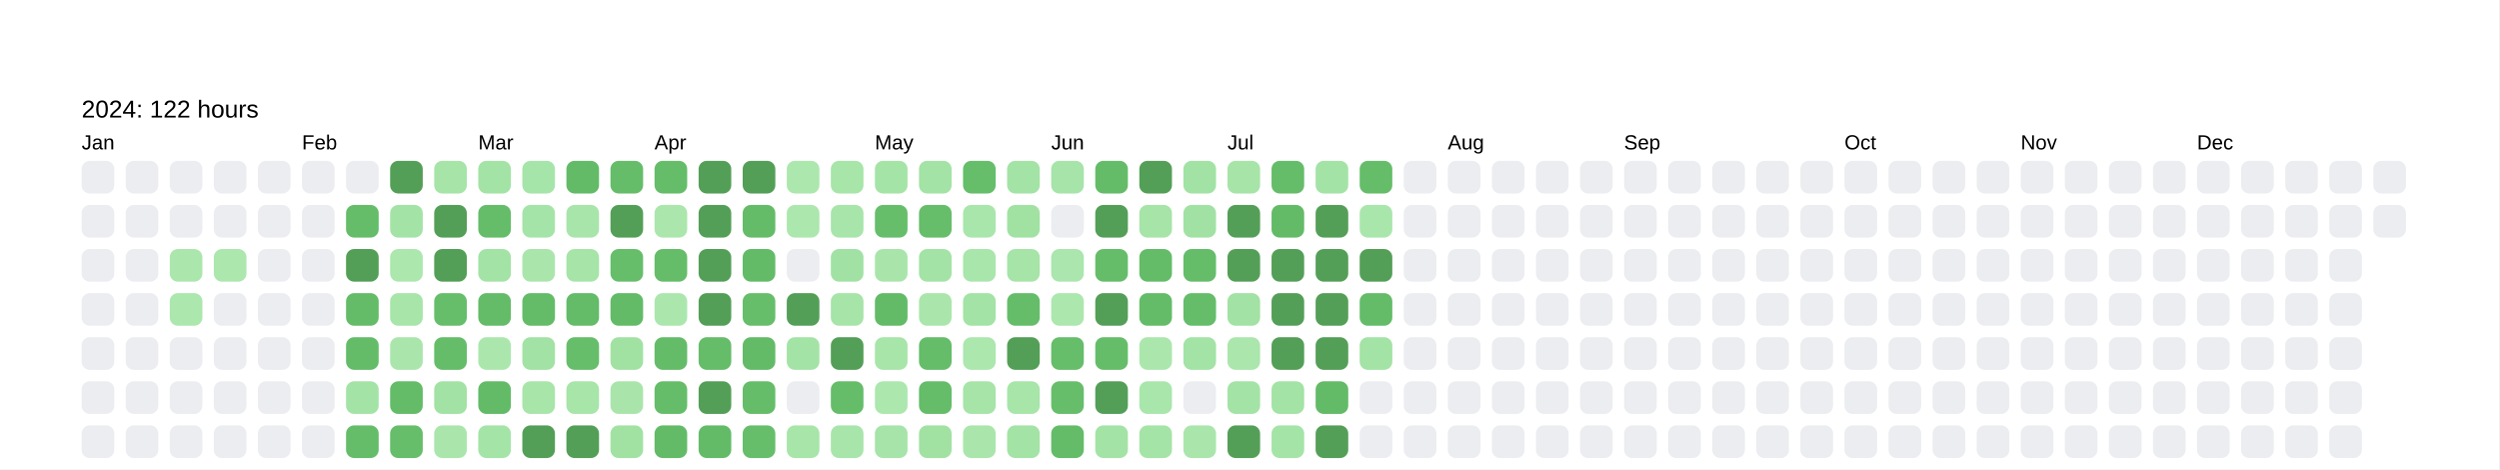
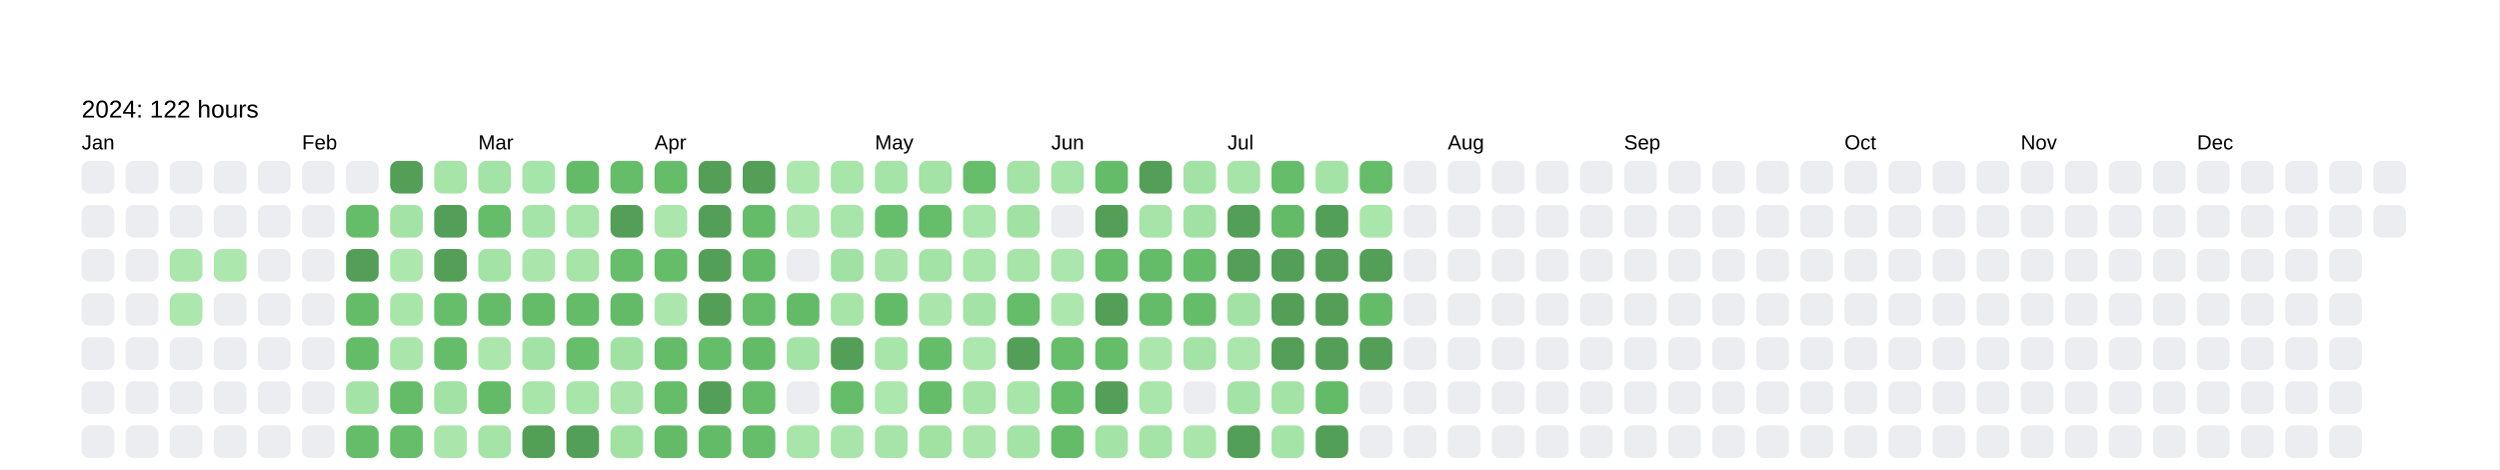
<svg xmlns="http://www.w3.org/2000/svg" baseProfile="full" height="57.5mm" version="1.1" viewBox="0,0,306.2,57.5" width="306.2mm">
  <defs />
  <rect fill="#FFFFFF" height="57.5" width="306.2" x="0" y="0" />
  <text fill="#000000" style="font-size:6px; font-family:Arial; font-weight:bold;" x="10" y="10" />
  <text fill="#000000" style="font-size:3px; font-family:Arial;" x="10" y="14.4">2024: 122 hours</text>
  <text fill="#000000" style="font-size:2.5px; font-family:Arial" x="10" y="18.3">Jan</text>
  <rect fill="#EBEDF0" height="4" rx="1" ry="1" width="4" x="10" y="19.7" />
  <rect fill="#EBEDF0" height="4" rx="1" ry="1" width="4" x="10" y="25.1" />
  <rect fill="#EBEDF0" height="4" rx="1" ry="1" width="4" x="10" y="30.5" />
  <rect fill="#EBEDF0" height="4" rx="1" ry="1" width="4" x="10" y="35.9" />
  <rect fill="#EBEDF0" height="4" rx="1" ry="1" width="4" x="10" y="41.3" />
  <rect fill="#EBEDF0" height="4" rx="1" ry="1" width="4" x="10" y="46.7" />
  <rect fill="#EBEDF0" height="4" rx="1" ry="1" width="4" x="10" y="52.1" />
  <rect fill="#EBEDF0" height="4" rx="1" ry="1" width="4" x="15.4" y="19.7" />
  <rect fill="#EBEDF0" height="4" rx="1" ry="1" width="4" x="15.4" y="25.1" />
  <rect fill="#EBEDF0" height="4" rx="1" ry="1" width="4" x="15.4" y="30.5" />
  <rect fill="#EBEDF0" height="4" rx="1" ry="1" width="4" x="15.4" y="35.9" />
  <rect fill="#EBEDF0" height="4" rx="1" ry="1" width="4" x="15.4" y="41.3" />
  <rect fill="#EBEDF0" height="4" rx="1" ry="1" width="4" x="15.4" y="46.7" />
  <rect fill="#EBEDF0" height="4" rx="1" ry="1" width="4" x="15.4" y="52.1" />
  <rect fill="#EBEDF0" height="4" rx="1" ry="1" width="4" x="20.8" y="19.7" />
  <rect fill="#EBEDF0" height="4" rx="1" ry="1" width="4" x="20.8" y="25.1" />
  <rect fill="#abe7ad" height="4" rx="1" ry="1" width="4" x="20.8" y="30.5" />
  <rect fill="#ace7ae" height="4" rx="1" ry="1" width="4" x="20.8" y="35.9" />
  <rect fill="#EBEDF0" height="4" rx="1" ry="1" width="4" x="20.8" y="41.3" />
  <rect fill="#EBEDF0" height="4" rx="1" ry="1" width="4" x="20.8" y="46.7" />
  <rect fill="#EBEDF0" height="4" rx="1" ry="1" width="4" x="20.8" y="52.1" />
  <rect fill="#EBEDF0" height="4" rx="1" ry="1" width="4" x="26.2" y="19.7" />
  <rect fill="#EBEDF0" height="4" rx="1" ry="1" width="4" x="26.2" y="25.1" />
  <rect fill="#ace7ae" height="4" rx="1" ry="1" width="4" x="26.2" y="30.5" />
  <rect fill="#EBEDF0" height="4" rx="1" ry="1" width="4" x="26.2" y="35.9" />
  <rect fill="#EBEDF0" height="4" rx="1" ry="1" width="4" x="26.2" y="41.3" />
  <rect fill="#EBEDF0" height="4" rx="1" ry="1" width="4" x="26.2" y="46.7" />
  <rect fill="#EBEDF0" height="4" rx="1" ry="1" width="4" x="26.2" y="52.1" />
  <rect fill="#EBEDF0" height="4" rx="1" ry="1" width="4" x="31.6" y="19.7" />
  <rect fill="#EBEDF0" height="4" rx="1" ry="1" width="4" x="31.6" y="25.1" />
  <rect fill="#EBEDF0" height="4" rx="1" ry="1" width="4" x="31.6" y="30.5" />
  <rect fill="#EBEDF0" height="4" rx="1" ry="1" width="4" x="31.6" y="35.9" />
  <rect fill="#EBEDF0" height="4" rx="1" ry="1" width="4" x="31.6" y="41.3" />
  <rect fill="#EBEDF0" height="4" rx="1" ry="1" width="4" x="31.6" y="46.7" />
  <rect fill="#EBEDF0" height="4" rx="1" ry="1" width="4" x="31.6" y="52.1" />
  <text fill="#000000" style="font-size:2.5px; font-family:Arial" x="37.0" y="18.3">Feb</text>
  <rect fill="#EBEDF0" height="4" rx="1" ry="1" width="4" x="37.0" y="19.7" />
  <rect fill="#EBEDF0" height="4" rx="1" ry="1" width="4" x="37.0" y="25.1" />
  <rect fill="#EBEDF0" height="4" rx="1" ry="1" width="4" x="37.0" y="30.5" />
  <rect fill="#EBEDF0" height="4" rx="1" ry="1" width="4" x="37.0" y="35.9" />
  <rect fill="#EBEDF0" height="4" rx="1" ry="1" width="4" x="37.0" y="41.3" />
  <rect fill="#EBEDF0" height="4" rx="1" ry="1" width="4" x="37.0" y="46.7" />
  <rect fill="#EBEDF0" height="4" rx="1" ry="1" width="4" x="37.0" y="52.1" />
  <rect fill="#EBEDF0" height="4" rx="1" ry="1" width="4" x="42.4" y="19.7" />
  <rect fill="#65bc69" height="4" rx="1" ry="1" width="4" x="42.4" y="25.1" />
  <rect fill="#549F57" height="4" rx="1" ry="1" width="4" x="42.4" y="30.5" />
  <rect fill="#64bc68" height="4" rx="1" ry="1" width="4" x="42.4" y="35.9" />
  <rect fill="#64bc69" height="4" rx="1" ry="1" width="4" x="42.4" y="41.3" />
  <rect fill="#a4e3a6" height="4" rx="1" ry="1" width="4" x="42.4" y="46.7" />
  <rect fill="#65bd6a" height="4" rx="1" ry="1" width="4" x="42.4" y="52.1" />
  <rect fill="#549F57" height="4" rx="1" ry="1" width="4" x="47.8" y="19.7" />
  <rect fill="#a4e3a6" height="4" rx="1" ry="1" width="4" x="47.8" y="25.1" />
  <rect fill="#ace7ae" height="4" rx="1" ry="1" width="4" x="47.8" y="30.5" />
  <rect fill="#a7e5a9" height="4" rx="1" ry="1" width="4" x="47.8" y="35.9" />
  <rect fill="#aae6ac" height="4" rx="1" ry="1" width="4" x="47.8" y="41.3" />
  <rect fill="#64bc69" height="4" rx="1" ry="1" width="4" x="47.8" y="46.7" />
  <rect fill="#66bd6a" height="4" rx="1" ry="1" width="4" x="47.8" y="52.1" />
  <rect fill="#a6e4a8" height="4" rx="1" ry="1" width="4" x="53.2" y="19.7" />
  <rect fill="#549F57" height="4" rx="1" ry="1" width="4" x="53.2" y="25.1" />
  <rect fill="#549F57" height="4" rx="1" ry="1" width="4" x="53.2" y="30.5" />
  <rect fill="#66be6b" height="4" rx="1" ry="1" width="4" x="53.2" y="35.9" />
  <rect fill="#65bd6a" height="4" rx="1" ry="1" width="4" x="53.2" y="41.3" />
  <rect fill="#a2e2a4" height="4" rx="1" ry="1" width="4" x="53.2" y="46.7" />
  <rect fill="#aae6ac" height="4" rx="1" ry="1" width="4" x="53.2" y="52.1" />
  <text fill="#000000" style="font-size:2.5px; font-family:Arial" x="58.6" y="18.3">Mar</text>
  <rect fill="#a3e3a5" height="4" rx="1" ry="1" width="4" x="58.6" y="19.7" />
  <rect fill="#65bd6a" height="4" rx="1" ry="1" width="4" x="58.6" y="25.1" />
  <rect fill="#a3e3a5" height="4" rx="1" ry="1" width="4" x="58.6" y="30.5" />
  <rect fill="#64bc69" height="4" rx="1" ry="1" width="4" x="58.6" y="35.9" />
  <rect fill="#abe7ad" height="4" rx="1" ry="1" width="4" x="58.6" y="41.3" />
  <rect fill="#63bb68" height="4" rx="1" ry="1" width="4" x="58.6" y="46.7" />
  <rect fill="#a5e4a7" height="4" rx="1" ry="1" width="4" x="58.6" y="52.1" />
  <rect fill="#a6e5a9" height="4" rx="1" ry="1" width="4" x="64" y="19.7" />
  <rect fill="#a5e4a8" height="4" rx="1" ry="1" width="4" x="64" y="25.1" />
  <rect fill="#aae6ac" height="4" rx="1" ry="1" width="4" x="64" y="30.5" />
  <rect fill="#64bc68" height="4" rx="1" ry="1" width="4" x="64" y="35.9" />
  <rect fill="#a2e2a4" height="4" rx="1" ry="1" width="4" x="64" y="41.3" />
  <rect fill="#a7e5a9" height="4" rx="1" ry="1" width="4" x="64" y="46.7" />
  <rect fill="#549F57" height="4" rx="1" ry="1" width="4" x="64" y="52.1" />
  <rect fill="#63bb68" height="4" rx="1" ry="1" width="4" x="69.4" y="19.7" />
  <rect fill="#a8e5aa" height="4" rx="1" ry="1" width="4" x="69.4" y="25.1" />
  <rect fill="#a6e4a8" height="4" rx="1" ry="1" width="4" x="69.4" y="30.5" />
  <rect fill="#64bb68" height="4" rx="1" ry="1" width="4" x="69.4" y="35.9" />
  <rect fill="#66be6a" height="4" rx="1" ry="1" width="4" x="69.4" y="41.3" />
  <rect fill="#a7e5a9" height="4" rx="1" ry="1" width="4" x="69.4" y="46.7" />
  <rect fill="#549F57" height="4" rx="1" ry="1" width="4" x="69.4" y="52.1" />
  <rect fill="#65bd6a" height="4" rx="1" ry="1" width="4" x="74.8" y="19.7" />
  <rect fill="#549F57" height="4" rx="1" ry="1" width="4" x="74.8" y="25.1" />
  <rect fill="#66be6b" height="4" rx="1" ry="1" width="4" x="74.8" y="30.5" />
  <rect fill="#63bb68" height="4" rx="1" ry="1" width="4" x="74.8" y="35.9" />
  <rect fill="#a1e2a3" height="4" rx="1" ry="1" width="4" x="74.8" y="41.3" />
  <rect fill="#a9e5ab" height="4" rx="1" ry="1" width="4" x="74.8" y="46.7" />
  <rect fill="#a1e2a3" height="4" rx="1" ry="1" width="4" x="74.8" y="52.1" />
  <text fill="#000000" style="font-size:2.5px; font-family:Arial" x="80.2" y="18.3">Apr</text>
  <rect fill="#65bd6a" height="4" rx="1" ry="1" width="4" x="80.2" y="19.7" />
  <rect fill="#abe6ad" height="4" rx="1" ry="1" width="4" x="80.2" y="25.1" />
  <rect fill="#65bd69" height="4" rx="1" ry="1" width="4" x="80.2" y="30.5" />
  <rect fill="#abe7ad" height="4" rx="1" ry="1" width="4" x="80.2" y="35.9" />
  <rect fill="#64bc69" height="4" rx="1" ry="1" width="4" x="80.2" y="41.3" />
  <rect fill="#65bd6a" height="4" rx="1" ry="1" width="4" x="80.2" y="46.7" />
  <rect fill="#63bb68" height="4" rx="1" ry="1" width="4" x="80.2" y="52.1" />
  <rect fill="#549F57" height="4" rx="1" ry="1" width="4" x="85.6" y="19.7" />
  <rect fill="#549F57" height="4" rx="1" ry="1" width="4" x="85.6" y="25.1" />
  <rect fill="#549F57" height="4" rx="1" ry="1" width="4" x="85.6" y="30.5" />
  <rect fill="#549F57" height="4" rx="1" ry="1" width="4" x="85.6" y="35.9" />
  <rect fill="#65bc69" height="4" rx="1" ry="1" width="4" x="85.6" y="41.3" />
  <rect fill="#549F57" height="4" rx="1" ry="1" width="4" x="85.6" y="46.7" />
  <rect fill="#63bb68" height="4" rx="1" ry="1" width="4" x="85.6" y="52.1" />
  <rect fill="#549F57" height="4" rx="1" ry="1" width="4" x="91" y="19.7" />
  <rect fill="#64bc69" height="4" rx="1" ry="1" width="4" x="91" y="25.1" />
  <rect fill="#63bb68" height="4" rx="1" ry="1" width="4" x="91" y="30.5" />
  <rect fill="#66be6a" height="4" rx="1" ry="1" width="4" x="91" y="35.9" />
  <rect fill="#63bb68" height="4" rx="1" ry="1" width="4" x="91" y="41.3" />
  <rect fill="#65bd6a" height="4" rx="1" ry="1" width="4" x="91" y="46.7" />
  <rect fill="#66be6b" height="4" rx="1" ry="1" width="4" x="91" y="52.1" />
  <rect fill="#ace7ae" height="4" rx="1" ry="1" width="4" x="96.4" y="19.7" />
  <rect fill="#ace7ae" height="4" rx="1" ry="1" width="4" x="96.4" y="25.1" />
  <rect fill="#EBEDF0" height="4" rx="1" ry="1" width="4" x="96.4" y="30.5" />
-   <rect fill="#549F57" height="4" rx="1" ry="1" width="4" x="96.4" y="35.9" />
+   <rect fill="#63bb68" height="4" rx="1" ry="1" width="4" x="96.4" y="35.9" />
  <rect fill="#a4e3a6" height="4" rx="1" ry="1" width="4" x="96.4" y="41.3" />
  <rect fill="#EBEDF0" height="4" rx="1" ry="1" width="4" x="96.4" y="46.7" />
  <rect fill="#a7e5a9" height="4" rx="1" ry="1" width="4" x="96.4" y="52.1" />
  <rect fill="#a7e5a9" height="4" rx="1" ry="1" width="4" x="101.8" y="19.7" />
  <rect fill="#a7e5aa" height="4" rx="1" ry="1" width="4" x="101.8" y="25.1" />
  <rect fill="#a1e2a4" height="4" rx="1" ry="1" width="4" x="101.8" y="30.5" />
  <rect fill="#a6e4a8" height="4" rx="1" ry="1" width="4" x="101.8" y="35.9" />
  <rect fill="#549F57" height="4" rx="1" ry="1" width="4" x="101.8" y="41.3" />
  <rect fill="#65bd6a" height="4" rx="1" ry="1" width="4" x="101.8" y="46.7" />
  <rect fill="#a8e5aa" height="4" rx="1" ry="1" width="4" x="101.8" y="52.1" />
  <text fill="#000000" style="font-size:2.5px; font-family:Arial" x="107.2" y="18.3">May</text>
  <rect fill="#a5e4a7" height="4" rx="1" ry="1" width="4" x="107.2" y="19.7" />
  <rect fill="#66be6b" height="4" rx="1" ry="1" width="4" x="107.2" y="25.1" />
  <rect fill="#a9e5ab" height="4" rx="1" ry="1" width="4" x="107.2" y="30.5" />
  <rect fill="#63bb68" height="4" rx="1" ry="1" width="4" x="107.2" y="35.9" />
  <rect fill="#a7e5a9" height="4" rx="1" ry="1" width="4" x="107.2" y="41.3" />
  <rect fill="#ace7ae" height="4" rx="1" ry="1" width="4" x="107.2" y="46.7" />
  <rect fill="#a6e4a9" height="4" rx="1" ry="1" width="4" x="107.2" y="52.1" />
  <rect fill="#a3e3a5" height="4" rx="1" ry="1" width="4" x="112.6" y="19.7" />
  <rect fill="#66be6b" height="4" rx="1" ry="1" width="4" x="112.6" y="25.1" />
  <rect fill="#a3e3a6" height="4" rx="1" ry="1" width="4" x="112.6" y="30.5" />
  <rect fill="#aae6ac" height="4" rx="1" ry="1" width="4" x="112.6" y="35.9" />
  <rect fill="#65bd6a" height="4" rx="1" ry="1" width="4" x="112.6" y="41.3" />
  <rect fill="#65bd6a" height="4" rx="1" ry="1" width="4" x="112.6" y="46.7" />
  <rect fill="#a1e2a3" height="4" rx="1" ry="1" width="4" x="112.6" y="52.1" />
  <rect fill="#66be6b" height="4" rx="1" ry="1" width="4" x="118" y="19.7" />
  <rect fill="#a9e6ab" height="4" rx="1" ry="1" width="4" x="118" y="25.1" />
  <rect fill="#a9e6ab" height="4" rx="1" ry="1" width="4" x="118" y="30.5" />
  <rect fill="#a3e3a5" height="4" rx="1" ry="1" width="4" x="118" y="35.9" />
  <rect fill="#ace7ae" height="4" rx="1" ry="1" width="4" x="118" y="41.3" />
  <rect fill="#a6e4a8" height="4" rx="1" ry="1" width="4" x="118" y="46.7" />
  <rect fill="#aae6ac" height="4" rx="1" ry="1" width="4" x="118" y="52.1" />
  <rect fill="#a4e3a6" height="4" rx="1" ry="1" width="4" x="123.4" y="19.7" />
  <rect fill="#a1e2a3" height="4" rx="1" ry="1" width="4" x="123.4" y="25.1" />
  <rect fill="#a6e4a8" height="4" rx="1" ry="1" width="4" x="123.4" y="30.5" />
  <rect fill="#65bd6a" height="4" rx="1" ry="1" width="4" x="123.4" y="35.9" />
  <rect fill="#549F57" height="4" rx="1" ry="1" width="4" x="123.4" y="41.3" />
  <rect fill="#a7e5a9" height="4" rx="1" ry="1" width="4" x="123.4" y="46.7" />
  <rect fill="#a4e3a6" height="4" rx="1" ry="1" width="4" x="123.4" y="52.1" />
  <text fill="#000000" style="font-size:2.5px; font-family:Arial" x="128.8" y="18.3">Jun</text>
  <rect fill="#a6e4a9" height="4" rx="1" ry="1" width="4" x="128.8" y="19.7" />
  <rect fill="#EBEDF0" height="4" rx="1" ry="1" width="4" x="128.8" y="25.1" />
  <rect fill="#aae6ad" height="4" rx="1" ry="1" width="4" x="128.8" y="30.5" />
  <rect fill="#ace7ae" height="4" rx="1" ry="1" width="4" x="128.8" y="35.9" />
  <rect fill="#66bd6a" height="4" rx="1" ry="1" width="4" x="128.8" y="41.3" />
  <rect fill="#66be6b" height="4" rx="1" ry="1" width="4" x="128.8" y="46.7" />
  <rect fill="#64bc69" height="4" rx="1" ry="1" width="4" x="128.8" y="52.1" />
  <rect fill="#64bc69" height="4" rx="1" ry="1" width="4" x="134.2" y="19.7" />
  <rect fill="#549F57" height="4" rx="1" ry="1" width="4" x="134.2" y="25.1" />
  <rect fill="#65bd6a" height="4" rx="1" ry="1" width="4" x="134.2" y="30.5" />
  <rect fill="#549F57" height="4" rx="1" ry="1" width="4" x="134.2" y="35.9" />
  <rect fill="#65bd6a" height="4" rx="1" ry="1" width="4" x="134.2" y="41.3" />
  <rect fill="#549F57" height="4" rx="1" ry="1" width="4" x="134.2" y="46.7" />
  <rect fill="#a4e3a6" height="4" rx="1" ry="1" width="4" x="134.2" y="52.1" />
  <rect fill="#549F57" height="4" rx="1" ry="1" width="4" x="139.6" y="19.7" />
  <rect fill="#a6e4a8" height="4" rx="1" ry="1" width="4" x="139.6" y="25.1" />
  <rect fill="#64bc69" height="4" rx="1" ry="1" width="4" x="139.6" y="30.5" />
  <rect fill="#64bc69" height="4" rx="1" ry="1" width="4" x="139.6" y="35.9" />
  <rect fill="#abe7ad" height="4" rx="1" ry="1" width="4" x="139.6" y="41.3" />
  <rect fill="#a9e6ac" height="4" rx="1" ry="1" width="4" x="139.6" y="46.7" />
  <rect fill="#a5e4a7" height="4" rx="1" ry="1" width="4" x="139.6" y="52.1" />
  <rect fill="#a2e3a5" height="4" rx="1" ry="1" width="4" x="145" y="19.7" />
  <rect fill="#a1e2a4" height="4" rx="1" ry="1" width="4" x="145" y="25.1" />
  <rect fill="#65bd6a" height="4" rx="1" ry="1" width="4" x="145" y="30.5" />
  <rect fill="#65bd6a" height="4" rx="1" ry="1" width="4" x="145" y="35.9" />
  <rect fill="#a3e3a5" height="4" rx="1" ry="1" width="4" x="145" y="41.3" />
  <rect fill="#EBEDF0" height="4" rx="1" ry="1" width="4" x="145" y="46.7" />
  <rect fill="#aae6ac" height="4" rx="1" ry="1" width="4" x="145" y="52.1" />
  <text fill="#000000" style="font-size:2.5px; font-family:Arial" x="150.4" y="18.3">Jul</text>
  <rect fill="#a6e4a8" height="4" rx="1" ry="1" width="4" x="150.4" y="19.7" />
  <rect fill="#549F57" height="4" rx="1" ry="1" width="4" x="150.4" y="25.1" />
  <rect fill="#549F57" height="4" rx="1" ry="1" width="4" x="150.4" y="30.5" />
  <rect fill="#a2e2a4" height="4" rx="1" ry="1" width="4" x="150.4" y="35.9" />
  <rect fill="#abe6ad" height="4" rx="1" ry="1" width="4" x="150.4" y="41.3" />
  <rect fill="#a4e3a6" height="4" rx="1" ry="1" width="4" x="150.4" y="46.7" />
  <rect fill="#549F57" height="4" rx="1" ry="1" width="4" x="150.4" y="52.1" />
  <rect fill="#65bd69" height="4" rx="1" ry="1" width="4" x="155.8" y="19.7" />
  <rect fill="#63bb68" height="4" rx="1" ry="1" width="4" x="155.8" y="25.1" />
  <rect fill="#549F57" height="4" rx="1" ry="1" width="4" x="155.8" y="30.5" />
  <rect fill="#549F57" height="4" rx="1" ry="1" width="4" x="155.8" y="35.9" />
  <rect fill="#549F57" height="4" rx="1" ry="1" width="4" x="155.8" y="41.3" />
  <rect fill="#a3e3a5" height="4" rx="1" ry="1" width="4" x="155.8" y="46.7" />
  <rect fill="#a5e4a7" height="4" rx="1" ry="1" width="4" x="155.8" y="52.1" />
  <rect fill="#a4e3a6" height="4" rx="1" ry="1" width="4" x="161.2" y="19.7" />
  <rect fill="#549F57" height="4" rx="1" ry="1" width="4" x="161.2" y="25.1" />
  <rect fill="#549F57" height="4" rx="1" ry="1" width="4" x="161.2" y="30.5" />
  <rect fill="#549F57" height="4" rx="1" ry="1" width="4" x="161.2" y="35.9" />
  <rect fill="#549F57" height="4" rx="1" ry="1" width="4" x="161.2" y="41.3" />
  <rect fill="#63bb68" height="4" rx="1" ry="1" width="4" x="161.2" y="46.7" />
  <rect fill="#549F57" height="4" rx="1" ry="1" width="4" x="161.2" y="52.1" />
  <rect fill="#65bd6a" height="4" rx="1" ry="1" width="4" x="166.6" y="19.7" />
  <rect fill="#a9e6ab" height="4" rx="1" ry="1" width="4" x="166.6" y="25.1" />
  <rect fill="#549F57" height="4" rx="1" ry="1" width="4" x="166.6" y="30.5" />
  <rect fill="#64bc69" height="4" rx="1" ry="1" width="4" x="166.6" y="35.9" />
-   <rect fill="#a3e3a5" height="4" rx="1" ry="1" width="4" x="166.6" y="41.3" />
+   <rect fill="#549F57" height="4" rx="1" ry="1" width="4" x="166.6" y="41.3" />
  <rect fill="#EBEDF0" height="4" rx="1" ry="1" width="4" x="166.6" y="46.7" />
  <rect fill="#EBEDF0" height="4" rx="1" ry="1" width="4" x="166.6" y="52.1" />
  <rect fill="#EBEDF0" height="4" rx="1" ry="1" width="4" x="172" y="19.7" />
  <rect fill="#EBEDF0" height="4" rx="1" ry="1" width="4" x="172" y="25.1" />
  <rect fill="#EBEDF0" height="4" rx="1" ry="1" width="4" x="172" y="30.5" />
  <rect fill="#EBEDF0" height="4" rx="1" ry="1" width="4" x="172" y="35.9" />
  <rect fill="#EBEDF0" height="4" rx="1" ry="1" width="4" x="172" y="41.3" />
  <rect fill="#EBEDF0" height="4" rx="1" ry="1" width="4" x="172" y="46.7" />
  <rect fill="#EBEDF0" height="4" rx="1" ry="1" width="4" x="172" y="52.1" />
  <text fill="#000000" style="font-size:2.5px; font-family:Arial" x="177.4" y="18.3">Aug</text>
  <rect fill="#EBEDF0" height="4" rx="1" ry="1" width="4" x="177.4" y="19.7" />
  <rect fill="#EBEDF0" height="4" rx="1" ry="1" width="4" x="177.4" y="25.1" />
  <rect fill="#EBEDF0" height="4" rx="1" ry="1" width="4" x="177.4" y="30.5" />
  <rect fill="#EBEDF0" height="4" rx="1" ry="1" width="4" x="177.4" y="35.9" />
  <rect fill="#EBEDF0" height="4" rx="1" ry="1" width="4" x="177.4" y="41.3" />
  <rect fill="#EBEDF0" height="4" rx="1" ry="1" width="4" x="177.4" y="46.7" />
  <rect fill="#EBEDF0" height="4" rx="1" ry="1" width="4" x="177.4" y="52.1" />
  <rect fill="#EBEDF0" height="4" rx="1" ry="1" width="4" x="182.8" y="19.7" />
  <rect fill="#EBEDF0" height="4" rx="1" ry="1" width="4" x="182.8" y="25.1" />
  <rect fill="#EBEDF0" height="4" rx="1" ry="1" width="4" x="182.8" y="30.5" />
  <rect fill="#EBEDF0" height="4" rx="1" ry="1" width="4" x="182.8" y="35.9" />
  <rect fill="#EBEDF0" height="4" rx="1" ry="1" width="4" x="182.8" y="41.3" />
  <rect fill="#EBEDF0" height="4" rx="1" ry="1" width="4" x="182.8" y="46.7" />
  <rect fill="#EBEDF0" height="4" rx="1" ry="1" width="4" x="182.8" y="52.1" />
  <rect fill="#EBEDF0" height="4" rx="1" ry="1" width="4" x="188.2" y="19.7" />
  <rect fill="#EBEDF0" height="4" rx="1" ry="1" width="4" x="188.2" y="25.1" />
  <rect fill="#EBEDF0" height="4" rx="1" ry="1" width="4" x="188.2" y="30.5" />
  <rect fill="#EBEDF0" height="4" rx="1" ry="1" width="4" x="188.2" y="35.9" />
  <rect fill="#EBEDF0" height="4" rx="1" ry="1" width="4" x="188.2" y="41.3" />
  <rect fill="#EBEDF0" height="4" rx="1" ry="1" width="4" x="188.2" y="46.7" />
  <rect fill="#EBEDF0" height="4" rx="1" ry="1" width="4" x="188.2" y="52.1" />
  <rect fill="#EBEDF0" height="4" rx="1" ry="1" width="4" x="193.6" y="19.7" />
  <rect fill="#EBEDF0" height="4" rx="1" ry="1" width="4" x="193.6" y="25.1" />
  <rect fill="#EBEDF0" height="4" rx="1" ry="1" width="4" x="193.6" y="30.5" />
  <rect fill="#EBEDF0" height="4" rx="1" ry="1" width="4" x="193.6" y="35.9" />
  <rect fill="#EBEDF0" height="4" rx="1" ry="1" width="4" x="193.6" y="41.3" />
  <rect fill="#EBEDF0" height="4" rx="1" ry="1" width="4" x="193.6" y="46.7" />
  <rect fill="#EBEDF0" height="4" rx="1" ry="1" width="4" x="193.6" y="52.1" />
  <text fill="#000000" style="font-size:2.5px; font-family:Arial" x="199" y="18.3">Sep</text>
  <rect fill="#EBEDF0" height="4" rx="1" ry="1" width="4" x="199" y="19.7" />
  <rect fill="#EBEDF0" height="4" rx="1" ry="1" width="4" x="199" y="25.1" />
  <rect fill="#EBEDF0" height="4" rx="1" ry="1" width="4" x="199" y="30.5" />
  <rect fill="#EBEDF0" height="4" rx="1" ry="1" width="4" x="199" y="35.9" />
  <rect fill="#EBEDF0" height="4" rx="1" ry="1" width="4" x="199" y="41.3" />
  <rect fill="#EBEDF0" height="4" rx="1" ry="1" width="4" x="199" y="46.7" />
  <rect fill="#EBEDF0" height="4" rx="1" ry="1" width="4" x="199" y="52.1" />
  <rect fill="#EBEDF0" height="4" rx="1" ry="1" width="4" x="204.4" y="19.7" />
  <rect fill="#EBEDF0" height="4" rx="1" ry="1" width="4" x="204.4" y="25.1" />
  <rect fill="#EBEDF0" height="4" rx="1" ry="1" width="4" x="204.4" y="30.5" />
  <rect fill="#EBEDF0" height="4" rx="1" ry="1" width="4" x="204.4" y="35.9" />
  <rect fill="#EBEDF0" height="4" rx="1" ry="1" width="4" x="204.4" y="41.3" />
  <rect fill="#EBEDF0" height="4" rx="1" ry="1" width="4" x="204.4" y="46.7" />
  <rect fill="#EBEDF0" height="4" rx="1" ry="1" width="4" x="204.4" y="52.1" />
  <rect fill="#EBEDF0" height="4" rx="1" ry="1" width="4" x="209.8" y="19.7" />
  <rect fill="#EBEDF0" height="4" rx="1" ry="1" width="4" x="209.8" y="25.1" />
  <rect fill="#EBEDF0" height="4" rx="1" ry="1" width="4" x="209.8" y="30.5" />
  <rect fill="#EBEDF0" height="4" rx="1" ry="1" width="4" x="209.8" y="35.9" />
  <rect fill="#EBEDF0" height="4" rx="1" ry="1" width="4" x="209.8" y="41.3" />
  <rect fill="#EBEDF0" height="4" rx="1" ry="1" width="4" x="209.8" y="46.7" />
  <rect fill="#EBEDF0" height="4" rx="1" ry="1" width="4" x="209.8" y="52.1" />
  <rect fill="#EBEDF0" height="4" rx="1" ry="1" width="4" x="215.2" y="19.7" />
  <rect fill="#EBEDF0" height="4" rx="1" ry="1" width="4" x="215.2" y="25.1" />
  <rect fill="#EBEDF0" height="4" rx="1" ry="1" width="4" x="215.2" y="30.5" />
  <rect fill="#EBEDF0" height="4" rx="1" ry="1" width="4" x="215.2" y="35.9" />
  <rect fill="#EBEDF0" height="4" rx="1" ry="1" width="4" x="215.2" y="41.3" />
  <rect fill="#EBEDF0" height="4" rx="1" ry="1" width="4" x="215.2" y="46.7" />
  <rect fill="#EBEDF0" height="4" rx="1" ry="1" width="4" x="215.2" y="52.1" />
  <rect fill="#EBEDF0" height="4" rx="1" ry="1" width="4" x="220.6" y="19.7" />
  <rect fill="#EBEDF0" height="4" rx="1" ry="1" width="4" x="220.6" y="25.1" />
  <rect fill="#EBEDF0" height="4" rx="1" ry="1" width="4" x="220.6" y="30.5" />
  <rect fill="#EBEDF0" height="4" rx="1" ry="1" width="4" x="220.6" y="35.9" />
  <rect fill="#EBEDF0" height="4" rx="1" ry="1" width="4" x="220.6" y="41.3" />
  <rect fill="#EBEDF0" height="4" rx="1" ry="1" width="4" x="220.6" y="46.7" />
  <rect fill="#EBEDF0" height="4" rx="1" ry="1" width="4" x="220.6" y="52.1" />
  <text fill="#000000" style="font-size:2.5px; font-family:Arial" x="226" y="18.3">Oct</text>
  <rect fill="#EBEDF0" height="4" rx="1" ry="1" width="4" x="226" y="19.7" />
  <rect fill="#EBEDF0" height="4" rx="1" ry="1" width="4" x="226" y="25.1" />
  <rect fill="#EBEDF0" height="4" rx="1" ry="1" width="4" x="226" y="30.5" />
  <rect fill="#EBEDF0" height="4" rx="1" ry="1" width="4" x="226" y="35.9" />
  <rect fill="#EBEDF0" height="4" rx="1" ry="1" width="4" x="226" y="41.3" />
  <rect fill="#EBEDF0" height="4" rx="1" ry="1" width="4" x="226" y="46.7" />
  <rect fill="#EBEDF0" height="4" rx="1" ry="1" width="4" x="226" y="52.1" />
  <rect fill="#EBEDF0" height="4" rx="1" ry="1" width="4" x="231.4" y="19.7" />
  <rect fill="#EBEDF0" height="4" rx="1" ry="1" width="4" x="231.4" y="25.1" />
  <rect fill="#EBEDF0" height="4" rx="1" ry="1" width="4" x="231.4" y="30.5" />
  <rect fill="#EBEDF0" height="4" rx="1" ry="1" width="4" x="231.4" y="35.9" />
  <rect fill="#EBEDF0" height="4" rx="1" ry="1" width="4" x="231.4" y="41.3" />
  <rect fill="#EBEDF0" height="4" rx="1" ry="1" width="4" x="231.4" y="46.7" />
  <rect fill="#EBEDF0" height="4" rx="1" ry="1" width="4" x="231.4" y="52.1" />
  <rect fill="#EBEDF0" height="4" rx="1" ry="1" width="4" x="236.8" y="19.7" />
  <rect fill="#EBEDF0" height="4" rx="1" ry="1" width="4" x="236.8" y="25.1" />
  <rect fill="#EBEDF0" height="4" rx="1" ry="1" width="4" x="236.8" y="30.5" />
  <rect fill="#EBEDF0" height="4" rx="1" ry="1" width="4" x="236.8" y="35.9" />
  <rect fill="#EBEDF0" height="4" rx="1" ry="1" width="4" x="236.8" y="41.3" />
  <rect fill="#EBEDF0" height="4" rx="1" ry="1" width="4" x="236.8" y="46.7" />
  <rect fill="#EBEDF0" height="4" rx="1" ry="1" width="4" x="236.8" y="52.1" />
  <rect fill="#EBEDF0" height="4" rx="1" ry="1" width="4" x="242.2" y="19.7" />
  <rect fill="#EBEDF0" height="4" rx="1" ry="1" width="4" x="242.2" y="25.1" />
  <rect fill="#EBEDF0" height="4" rx="1" ry="1" width="4" x="242.2" y="30.5" />
  <rect fill="#EBEDF0" height="4" rx="1" ry="1" width="4" x="242.2" y="35.9" />
  <rect fill="#EBEDF0" height="4" rx="1" ry="1" width="4" x="242.2" y="41.3" />
  <rect fill="#EBEDF0" height="4" rx="1" ry="1" width="4" x="242.2" y="46.7" />
  <rect fill="#EBEDF0" height="4" rx="1" ry="1" width="4" x="242.2" y="52.1" />
  <text fill="#000000" style="font-size:2.5px; font-family:Arial" x="247.6" y="18.3">Nov</text>
  <rect fill="#EBEDF0" height="4" rx="1" ry="1" width="4" x="247.6" y="19.7" />
  <rect fill="#EBEDF0" height="4" rx="1" ry="1" width="4" x="247.6" y="25.1" />
  <rect fill="#EBEDF0" height="4" rx="1" ry="1" width="4" x="247.6" y="30.5" />
  <rect fill="#EBEDF0" height="4" rx="1" ry="1" width="4" x="247.6" y="35.9" />
  <rect fill="#EBEDF0" height="4" rx="1" ry="1" width="4" x="247.6" y="41.3" />
  <rect fill="#EBEDF0" height="4" rx="1" ry="1" width="4" x="247.6" y="46.7" />
  <rect fill="#EBEDF0" height="4" rx="1" ry="1" width="4" x="247.6" y="52.1" />
  <rect fill="#EBEDF0" height="4" rx="1" ry="1" width="4" x="253" y="19.7" />
  <rect fill="#EBEDF0" height="4" rx="1" ry="1" width="4" x="253" y="25.1" />
  <rect fill="#EBEDF0" height="4" rx="1" ry="1" width="4" x="253" y="30.5" />
  <rect fill="#EBEDF0" height="4" rx="1" ry="1" width="4" x="253" y="35.9" />
  <rect fill="#EBEDF0" height="4" rx="1" ry="1" width="4" x="253" y="41.3" />
  <rect fill="#EBEDF0" height="4" rx="1" ry="1" width="4" x="253" y="46.7" />
  <rect fill="#EBEDF0" height="4" rx="1" ry="1" width="4" x="253" y="52.1" />
  <rect fill="#EBEDF0" height="4" rx="1" ry="1" width="4" x="258.4" y="19.7" />
  <rect fill="#EBEDF0" height="4" rx="1" ry="1" width="4" x="258.4" y="25.1" />
  <rect fill="#EBEDF0" height="4" rx="1" ry="1" width="4" x="258.4" y="30.5" />
  <rect fill="#EBEDF0" height="4" rx="1" ry="1" width="4" x="258.4" y="35.9" />
  <rect fill="#EBEDF0" height="4" rx="1" ry="1" width="4" x="258.4" y="41.3" />
  <rect fill="#EBEDF0" height="4" rx="1" ry="1" width="4" x="258.4" y="46.7" />
  <rect fill="#EBEDF0" height="4" rx="1" ry="1" width="4" x="258.4" y="52.1" />
  <rect fill="#EBEDF0" height="4" rx="1" ry="1" width="4" x="263.8" y="19.7" />
  <rect fill="#EBEDF0" height="4" rx="1" ry="1" width="4" x="263.8" y="25.1" />
  <rect fill="#EBEDF0" height="4" rx="1" ry="1" width="4" x="263.8" y="30.5" />
  <rect fill="#EBEDF0" height="4" rx="1" ry="1" width="4" x="263.8" y="35.9" />
  <rect fill="#EBEDF0" height="4" rx="1" ry="1" width="4" x="263.8" y="41.3" />
  <rect fill="#EBEDF0" height="4" rx="1" ry="1" width="4" x="263.8" y="46.7" />
  <rect fill="#EBEDF0" height="4" rx="1" ry="1" width="4" x="263.8" y="52.1" />
  <text fill="#000000" style="font-size:2.5px; font-family:Arial" x="269.2" y="18.3">Dec</text>
  <rect fill="#EBEDF0" height="4" rx="1" ry="1" width="4" x="269.2" y="19.7" />
  <rect fill="#EBEDF0" height="4" rx="1" ry="1" width="4" x="269.2" y="25.1" />
  <rect fill="#EBEDF0" height="4" rx="1" ry="1" width="4" x="269.2" y="30.5" />
  <rect fill="#EBEDF0" height="4" rx="1" ry="1" width="4" x="269.2" y="35.9" />
  <rect fill="#EBEDF0" height="4" rx="1" ry="1" width="4" x="269.2" y="41.3" />
  <rect fill="#EBEDF0" height="4" rx="1" ry="1" width="4" x="269.2" y="46.7" />
  <rect fill="#EBEDF0" height="4" rx="1" ry="1" width="4" x="269.2" y="52.1" />
  <rect fill="#EBEDF0" height="4" rx="1" ry="1" width="4" x="274.6" y="19.7" />
  <rect fill="#EBEDF0" height="4" rx="1" ry="1" width="4" x="274.6" y="25.1" />
  <rect fill="#EBEDF0" height="4" rx="1" ry="1" width="4" x="274.6" y="30.5" />
  <rect fill="#EBEDF0" height="4" rx="1" ry="1" width="4" x="274.6" y="35.9" />
  <rect fill="#EBEDF0" height="4" rx="1" ry="1" width="4" x="274.6" y="41.3" />
  <rect fill="#EBEDF0" height="4" rx="1" ry="1" width="4" x="274.6" y="46.7" />
  <rect fill="#EBEDF0" height="4" rx="1" ry="1" width="4" x="274.6" y="52.1" />
  <rect fill="#EBEDF0" height="4" rx="1" ry="1" width="4" x="280" y="19.7" />
  <rect fill="#EBEDF0" height="4" rx="1" ry="1" width="4" x="280" y="25.1" />
  <rect fill="#EBEDF0" height="4" rx="1" ry="1" width="4" x="280" y="30.5" />
  <rect fill="#EBEDF0" height="4" rx="1" ry="1" width="4" x="280" y="35.9" />
  <rect fill="#EBEDF0" height="4" rx="1" ry="1" width="4" x="280" y="41.3" />
  <rect fill="#EBEDF0" height="4" rx="1" ry="1" width="4" x="280" y="46.7" />
  <rect fill="#EBEDF0" height="4" rx="1" ry="1" width="4" x="280" y="52.1" />
  <rect fill="#EBEDF0" height="4" rx="1" ry="1" width="4" x="285.4" y="19.7" />
  <rect fill="#EBEDF0" height="4" rx="1" ry="1" width="4" x="285.4" y="25.1" />
  <rect fill="#EBEDF0" height="4" rx="1" ry="1" width="4" x="285.4" y="30.5" />
  <rect fill="#EBEDF0" height="4" rx="1" ry="1" width="4" x="285.4" y="35.9" />
  <rect fill="#EBEDF0" height="4" rx="1" ry="1" width="4" x="285.4" y="41.3" />
  <rect fill="#EBEDF0" height="4" rx="1" ry="1" width="4" x="285.4" y="46.7" />
  <rect fill="#EBEDF0" height="4" rx="1" ry="1" width="4" x="285.4" y="52.1" />
  <rect fill="#EBEDF0" height="4" rx="1" ry="1" width="4" x="290.8" y="19.7" />
  <rect fill="#EBEDF0" height="4" rx="1" ry="1" width="4" x="290.8" y="25.1" />
</svg>
